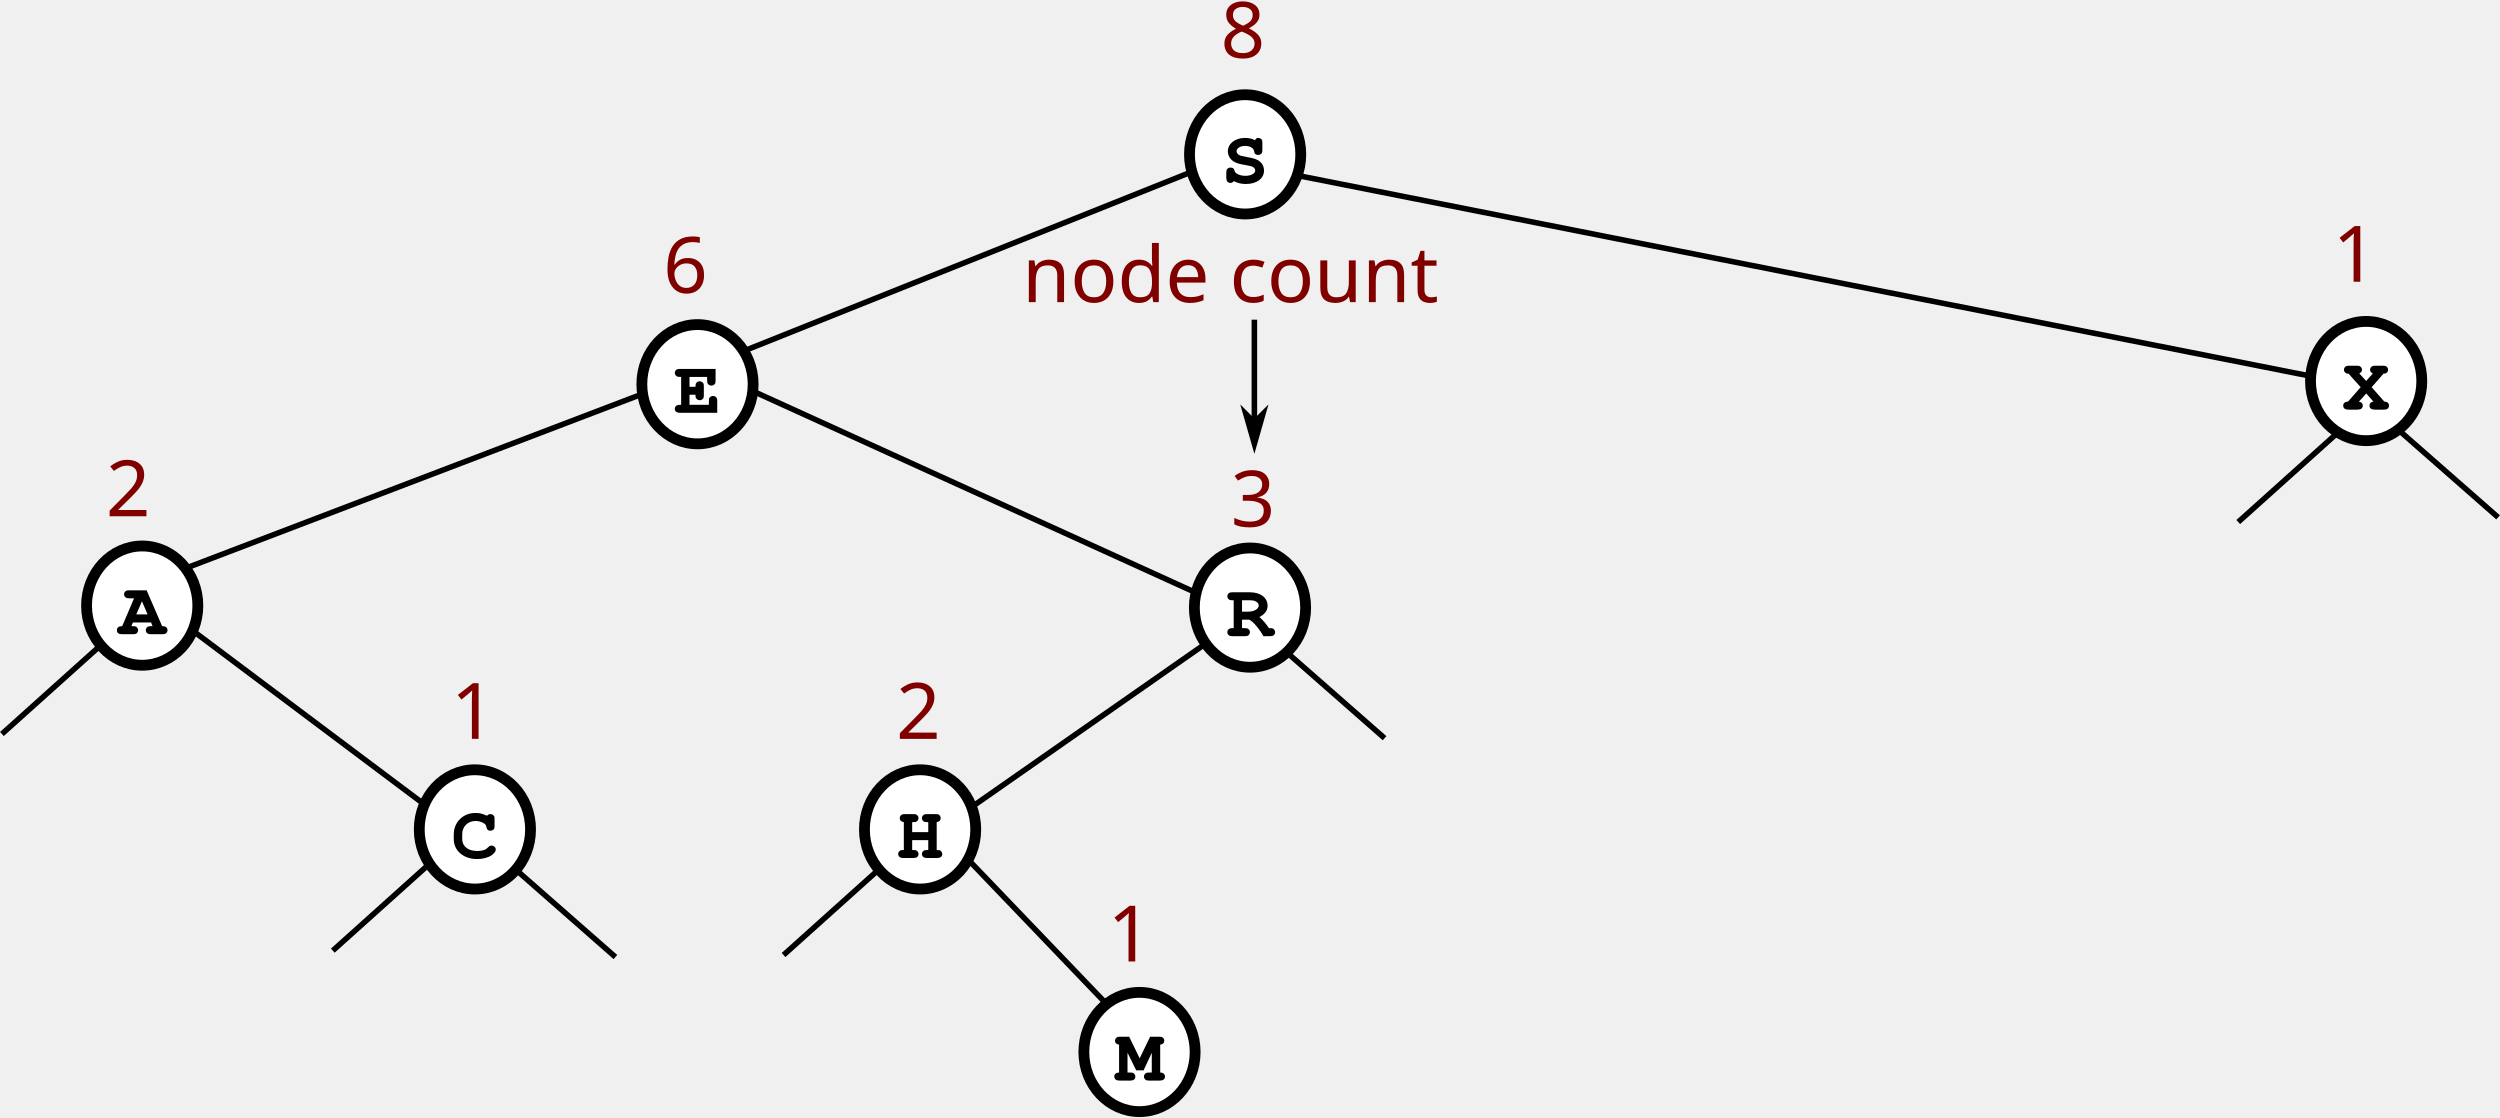
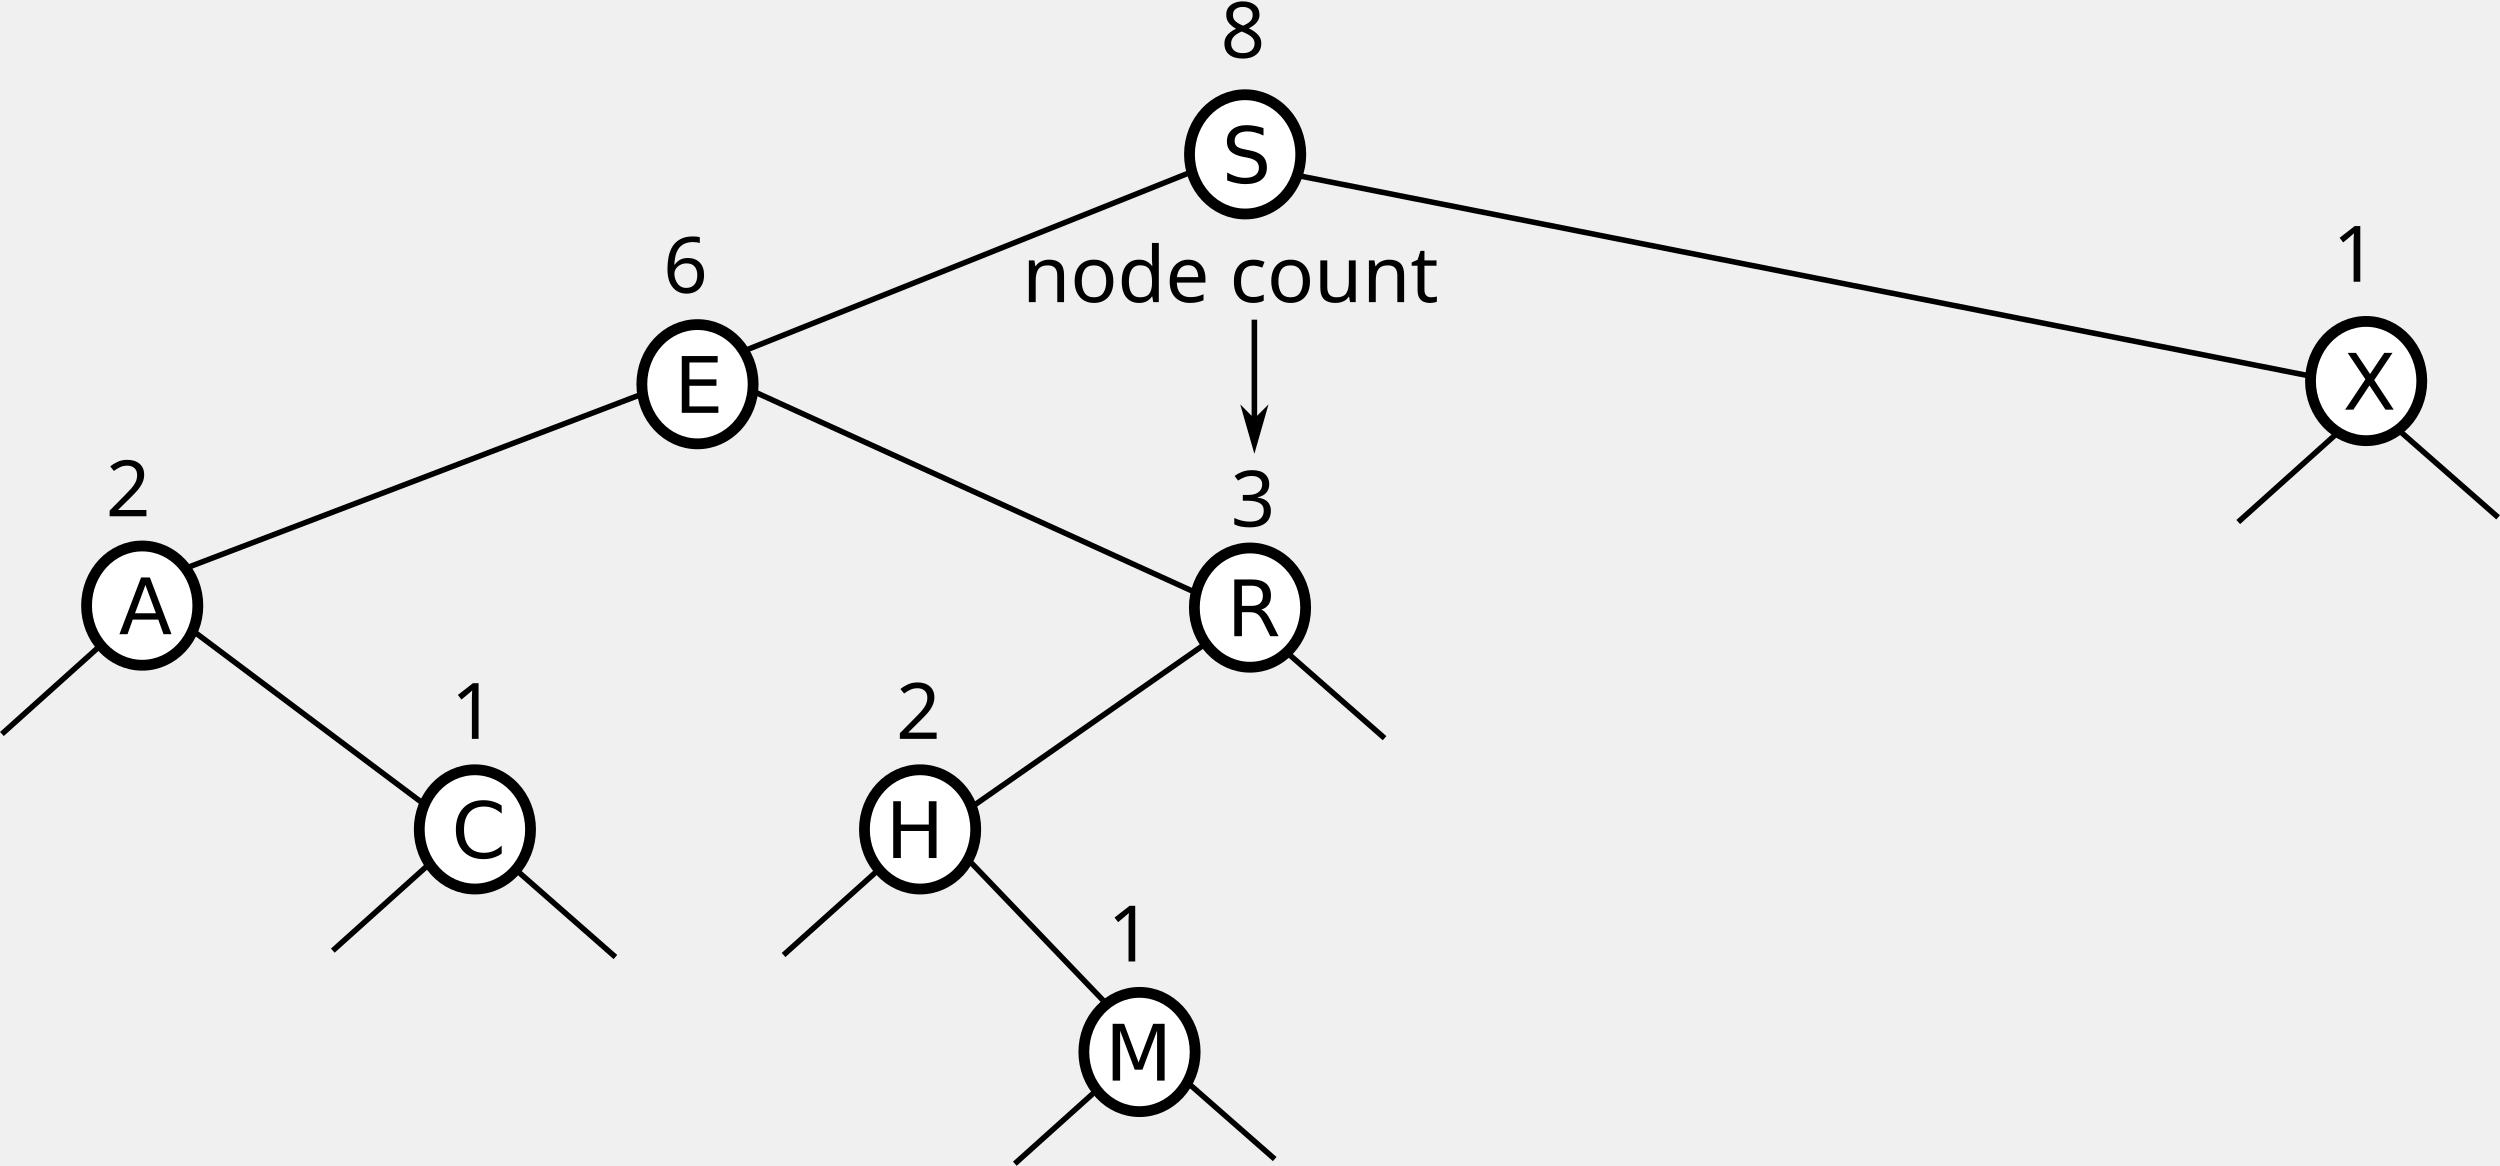
- <svg xmlns="http://www.w3.org/2000/svg" width="449.25" height="200.739" id="svg3163" version="1.1">
+ <svg xmlns="http://www.w3.org/2000/svg" width="449.25" height="209.506" id="svg3163" version="1.1">
  <defs id="defs3165">
    <marker orient="auto" refY="0" refX="0" id="Arrow1Mend" style="overflow:visible">
      <path id="path3917" d="M 0,0 5,-5 -12.5,0 5,5 0,0 z" style="fill-rule:evenodd;stroke:#000000;stroke-width:1pt" transform="matrix(-0.4,0,0,-0.4,-4,0)" />
    </marker>
  </defs>
  <g id="layer1" transform="translate(-169.375,-215.4001)">
+     <path style="fill:none;stroke:#000000;stroke-width:1px;stroke-linecap:butt;stroke-linejoin:miter;stroke-opacity:1" d="m 380.94,408.328 17.5,15.357" id="path3465-9" />
+     <path style="fill:none;stroke:#000000;stroke-width:1px;stroke-linecap:butt;stroke-linejoin:miter;stroke-opacity:1" d="m 369.239,408.808 -17.5,15.714" id="path3431-53-6" />
    <path transform="translate(23.8395,126.4901)" style="fill:#ffffff;fill-opacity:1;stroke:#000000;stroke-width:1.945;stroke-linecap:butt;stroke-miterlimit:4;stroke-opacity:1;stroke-dasharray:none" id="path3020-7" d="m 379.286,116.648 c 0,5.917 -4.477,10.714 -10,10.714 -5.523,0 -10,-4.797 -10,-10.714 0,-5.917 4.477,-10.714 10,-10.714 5.523,0 10,4.797 10,10.714 z" />
-     <text xml:space="preserve" style="font-size:14px;font-style:normal;font-variant:normal;font-weight:bold;font-stretch:normal;line-height:125%;letter-spacing:0px;word-spacing:0px;fill:#000000;fill-opacity:1;stroke:none;font-family:Courier;-inkscape-font-specification:Courier Bold" x="388.924" y="248.28" id="text3022-4">
+     <text xml:space="preserve" style="font-size:14px;font-style:normal;font-variant:normal;font-weight:normal;font-stretch:normal;text-align:start;line-height:125%;letter-spacing:0px;word-spacing:0px;writing-mode:lr-tb;text-anchor:start;fill:#000000;fill-opacity:1;stroke:none;font-family:DejaVu Sans;-inkscape-font-specification:DejaVu Sans" x="388.924" y="248.28" id="text3022-4">
      <tspan id="tspan3024-1" x="388.924" y="248.28">S</tspan>
    </text>
    <path transform="translate(-74.5714,167.7956)" style="fill:#ffffff;fill-opacity:1;stroke:#000000;stroke-width:1.945;stroke-linecap:butt;stroke-miterlimit:4;stroke-opacity:1;stroke-dasharray:none" id="path3020-7-6" d="m 379.286,116.648 c 0,5.917 -4.477,10.714 -10,10.714 -5.523,0 -10,-4.797 -10,-10.714 0,-5.917 4.477,-10.714 10,-10.714 5.523,0 10,4.797 10,10.714 z" />
-     <text xml:space="preserve" style="font-size:14px;font-style:normal;font-variant:normal;font-weight:bold;font-stretch:normal;line-height:125%;letter-spacing:0px;word-spacing:0px;fill:#000000;fill-opacity:1;stroke:none;font-family:Courier;-inkscape-font-specification:Courier Bold" x="290.513" y="289.586" id="text3022-4-4">
+     <text xml:space="preserve" style="font-size:14px;font-style:normal;font-variant:normal;font-weight:normal;font-stretch:normal;text-align:start;line-height:125%;letter-spacing:0px;word-spacing:0px;writing-mode:lr-tb;text-anchor:start;fill:#000000;fill-opacity:1;stroke:none;font-family:DejaVu Sans;-inkscape-font-specification:DejaVu Sans" x="290.513" y="289.586" id="text3022-4-4">
      <tspan id="tspan3024-1-4" x="290.513" y="289.586">E</tspan>
    </text>
    <path transform="translate(225.2857,167.2242)" style="fill:#ffffff;fill-opacity:1;stroke:#000000;stroke-width:1.945;stroke-linecap:butt;stroke-miterlimit:4;stroke-opacity:1;stroke-dasharray:none" id="path3020-7-60" d="m 379.286,116.648 c 0,5.917 -4.477,10.714 -10,10.714 -5.523,0 -10,-4.797 -10,-10.714 0,-5.917 4.477,-10.714 10,-10.714 5.523,0 10,4.797 10,10.714 z" />
-     <text xml:space="preserve" style="font-size:14px;font-style:normal;font-variant:normal;font-weight:bold;font-stretch:normal;line-height:125%;letter-spacing:0px;word-spacing:0px;fill:#000000;fill-opacity:1;stroke:none;font-family:Courier;-inkscape-font-specification:Courier Bold" x="590.37" y="289.014" id="text3022-4-2">
+     <text xml:space="preserve" style="font-size:14px;font-style:normal;font-variant:normal;font-weight:normal;font-stretch:normal;text-align:start;line-height:125%;letter-spacing:0px;word-spacing:0px;writing-mode:lr-tb;text-anchor:start;fill:#000000;fill-opacity:1;stroke:none;font-family:DejaVu Sans;-inkscape-font-specification:DejaVu Sans" x="590.37" y="289.014" id="text3022-4-2">
      <tspan id="tspan3024-1-8" x="590.37" y="289.014">X</tspan>
    </text>
    <path transform="translate(-174.3571,207.5813)" style="fill:#ffffff;fill-opacity:1;stroke:#000000;stroke-width:1.945;stroke-linecap:butt;stroke-miterlimit:4;stroke-opacity:1;stroke-dasharray:none" id="path3020-7-9" d="m 379.286,116.648 c 0,5.917 -4.477,10.714 -10,10.714 -5.523,0 -10,-4.797 -10,-10.714 0,-5.917 4.477,-10.714 10,-10.714 5.523,0 10,4.797 10,10.714 z" />
-     <text xml:space="preserve" style="font-size:14px;font-style:normal;font-variant:normal;font-weight:bold;font-stretch:normal;line-height:125%;letter-spacing:0px;word-spacing:0px;fill:#000000;fill-opacity:1;stroke:none;font-family:Courier;-inkscape-font-specification:Courier Bold" x="190.727" y="329.371" id="text3022-4-21">
+     <text xml:space="preserve" style="font-size:14px;font-style:normal;font-variant:normal;font-weight:normal;font-stretch:normal;text-align:start;line-height:125%;letter-spacing:0px;word-spacing:0px;writing-mode:lr-tb;text-anchor:start;fill:#000000;fill-opacity:1;stroke:none;font-family:DejaVu Sans;-inkscape-font-specification:DejaVu Sans" x="190.727" y="329.371" id="text3022-4-21">
      <tspan id="tspan3024-1-7" x="190.727" y="329.371">A</tspan>
    </text>
    <path transform="translate(24.7143,207.9385)" style="fill:#ffffff;fill-opacity:1;stroke:#000000;stroke-width:1.945;stroke-linecap:butt;stroke-miterlimit:4;stroke-opacity:1;stroke-dasharray:none" id="path3020-7-9-4" d="m 379.286,116.648 c 0,5.917 -4.477,10.714 -10,10.714 -5.523,0 -10,-4.797 -10,-10.714 0,-5.917 4.477,-10.714 10,-10.714 5.523,0 10,4.797 10,10.714 z" />
-     <text xml:space="preserve" style="font-size:14px;font-style:normal;font-variant:normal;font-weight:bold;font-stretch:normal;line-height:125%;letter-spacing:0px;word-spacing:0px;fill:#000000;fill-opacity:1;stroke:none;font-family:Courier;-inkscape-font-specification:Courier Bold" x="389.799" y="329.728" id="text3022-4-21-2">
+     <text xml:space="preserve" style="font-size:14px;font-style:normal;font-variant:normal;font-weight:normal;font-stretch:normal;text-align:start;line-height:125%;letter-spacing:0px;word-spacing:0px;writing-mode:lr-tb;text-anchor:start;fill:#000000;fill-opacity:1;stroke:none;font-family:DejaVu Sans;-inkscape-font-specification:DejaVu Sans" x="389.799" y="329.728" id="text3022-4-21-2">
      <tspan id="tspan3024-1-7-8" x="389.799" y="329.728">R</tspan>
    </text>
    <path transform="translate(-114.5714,247.7956)" style="fill:#ffffff;fill-opacity:1;stroke:#000000;stroke-width:1.945;stroke-linecap:butt;stroke-miterlimit:4;stroke-opacity:1;stroke-dasharray:none" id="path3020-7-9-3" d="m 379.286,116.648 c 0,5.917 -4.477,10.714 -10,10.714 -5.523,0 -10,-4.797 -10,-10.714 0,-5.917 4.477,-10.714 10,-10.714 5.523,0 10,4.797 10,10.714 z" />
-     <text xml:space="preserve" style="font-size:14px;font-style:normal;font-variant:normal;font-weight:bold;font-stretch:normal;line-height:125%;letter-spacing:0px;word-spacing:0px;fill:#000000;fill-opacity:1;stroke:none;font-family:Courier;-inkscape-font-specification:Courier Bold" x="250.513" y="369.586" id="text3022-4-21-4">
+     <text xml:space="preserve" style="font-size:14px;font-style:normal;font-variant:normal;font-weight:normal;font-stretch:normal;text-align:start;line-height:125%;letter-spacing:0px;word-spacing:0px;writing-mode:lr-tb;text-anchor:start;fill:#000000;fill-opacity:1;stroke:none;font-family:DejaVu Sans;-inkscape-font-specification:DejaVu Sans" x="250.513" y="369.586" id="text3022-4-21-4">
      <tspan id="tspan3024-1-7-4" x="250.513" y="369.586">C</tspan>
    </text>
    <path transform="translate(-34.5714,247.7956)" style="fill:#ffffff;fill-opacity:1;stroke:#000000;stroke-width:1.945;stroke-linecap:butt;stroke-miterlimit:4;stroke-opacity:1;stroke-dasharray:none" id="path3020-7-9-9" d="m 379.286,116.648 c 0,5.917 -4.477,10.714 -10,10.714 -5.523,0 -10,-4.797 -10,-10.714 0,-5.917 4.477,-10.714 10,-10.714 5.523,0 10,4.797 10,10.714 z" />
-     <text xml:space="preserve" style="font-size:14px;font-style:normal;font-variant:normal;font-weight:bold;font-stretch:normal;line-height:125%;letter-spacing:0px;word-spacing:0px;fill:#000000;fill-opacity:1;stroke:none;font-family:Courier;-inkscape-font-specification:Courier Bold" x="330.513" y="369.586" id="text3022-4-21-3">
-       <tspan id="tspan3024-1-7-49" x="330.513" y="369.586">H</tspan>
+     <text xml:space="preserve" style="font-size:14px;font-style:normal;font-variant:normal;font-weight:normal;font-stretch:normal;text-align:start;line-height:125%;letter-spacing:0px;word-spacing:0px;writing-mode:lr-tb;text-anchor:start;fill:#000000;fill-opacity:1;stroke:none;font-family:DejaVu Sans;-inkscape-font-specification:DejaVu Sans" x="328.513" y="369.586" id="text3022-4-21-3">
+       <tspan id="tspan3024-1-7-49" x="328.513" y="369.586">H</tspan>
    </text>
    <path transform="translate(4.8572,287.7956)" style="fill:#ffffff;fill-opacity:1;stroke:#000000;stroke-width:1.945;stroke-linecap:butt;stroke-miterlimit:4;stroke-opacity:1;stroke-dasharray:none" id="path3020-7-9-49" d="m 379.286,116.648 c 0,5.917 -4.477,10.714 -10,10.714 -5.523,0 -10,-4.797 -10,-10.714 0,-5.917 4.477,-10.714 10,-10.714 5.523,0 10,4.797 10,10.714 z" />
-     <text xml:space="preserve" style="font-size:14px;font-style:normal;font-variant:normal;font-weight:bold;font-stretch:normal;line-height:125%;letter-spacing:0px;word-spacing:0px;fill:#000000;fill-opacity:1;stroke:none;font-family:Courier;-inkscape-font-specification:Courier Bold" x="369.942" y="409.586" id="text3022-4-21-5">
-       <tspan id="tspan3024-1-7-46" x="369.942" y="409.586">M</tspan>
+     <text xml:space="preserve" style="font-size:14px;font-style:normal;font-variant:normal;font-weight:normal;font-stretch:normal;text-align:start;line-height:125%;letter-spacing:0px;word-spacing:0px;writing-mode:lr-tb;text-anchor:start;fill:#000000;fill-opacity:1;stroke:none;font-family:DejaVu Sans;-inkscape-font-specification:DejaVu Sans" x="367.942" y="409.586" id="text3022-4-21-5">
+       <tspan id="tspan3024-1-7-46" x="367.942" y="409.586">M</tspan>
    </text>
    <path style="fill:none;stroke:#000000;stroke-width:1px;stroke-linecap:butt;stroke-linejoin:miter;stroke-opacity:1" d="m 203.286,317.301 81.429,-31.071" id="path3417" />
    <path style="fill:none;stroke:#000000;stroke-width:1px;stroke-linecap:butt;stroke-linejoin:miter;stroke-opacity:1" d="m 303.286,278.372 80.357,-32.143" id="path3419" />
    <path style="fill:none;stroke:#000000;stroke-width:1px;stroke-linecap:butt;stroke-linejoin:miter;stroke-opacity:1" d="m 204,328.729 41.429,31.071" id="path3421" />
    <path style="fill:none;stroke:#000000;stroke-width:1px;stroke-linecap:butt;stroke-linejoin:miter;stroke-opacity:1" d="m 305.071,285.872 79.286,36.071" id="path3423" />
    <path style="fill:none;stroke:#000000;stroke-width:1px;stroke-linecap:butt;stroke-linejoin:miter;stroke-opacity:1" d="m 344.357,360.158 41.429,-28.929" id="path3425" />
    <path style="fill:none;stroke:#000000;stroke-width:1px;stroke-linecap:butt;stroke-linejoin:miter;stroke-opacity:1" d="m 343.286,369.801 24.643,25.714" id="path3427" />
    <path style="fill:none;stroke:#000000;stroke-width:1px;stroke-linecap:butt;stroke-linejoin:miter;stroke-opacity:1" d="m 402.571,246.944 182.143,36.071" id="path3429" />
    <path style="fill:none;stroke:#000000;stroke-width:1px;stroke-linecap:butt;stroke-linejoin:miter;stroke-opacity:1" d="m 187.214,331.586 -17.5,15.714" id="path3431" />
    <path style="fill:none;stroke:#000000;stroke-width:1px;stroke-linecap:butt;stroke-linejoin:miter;stroke-opacity:1" d="m 246.679,370.515 -17.5,15.714" id="path3431-6" />
    <path style="fill:none;stroke:#000000;stroke-width:1px;stroke-linecap:butt;stroke-linejoin:miter;stroke-opacity:1" d="m 327.679,371.301 -17.5,15.714" id="path3431-5" />
    <path style="fill:none;stroke:#000000;stroke-width:1px;stroke-linecap:butt;stroke-linejoin:miter;stroke-opacity:1" d="m 589.085,293.495 -17.5,15.714" id="path3431-53" />
    <path style="fill:none;stroke:#000000;stroke-width:1px;stroke-linecap:butt;stroke-linejoin:miter;stroke-opacity:1" d="m 600.786,293.015 17.5,15.357" id="path3465" />
    <path style="fill:none;stroke:#000000;stroke-width:1px;stroke-linecap:butt;stroke-linejoin:miter;stroke-opacity:1" d="m 400.679,332.694 17.5,15.357" id="path3465-1" />
    <path style="fill:none;stroke:#000000;stroke-width:1px;stroke-linecap:butt;stroke-linejoin:miter;stroke-opacity:1" d="m 262.464,372.023 17.5,15.357" id="path3465-1-1" />
-     <text xml:space="preserve" style="font-size:14px;font-style:normal;font-variant:normal;font-weight:normal;font-stretch:normal;line-height:125%;letter-spacing:0px;word-spacing:0px;fill:#800000;fill-opacity:1;stroke:none;font-family:Sans;-inkscape-font-specification:Sans" x="353.071" y="269.702" id="text3109">
+     <text xml:space="preserve" style="font-size:14px;font-style:normal;font-variant:normal;font-weight:normal;font-stretch:normal;line-height:125%;letter-spacing:0px;word-spacing:0px;fill:#000000;fill-opacity:1;stroke:none;font-family:Sans;-inkscape-font-specification:Sans" x="353.071" y="269.702" id="text3109">
      <tspan id="tspan3111" x="353.071" y="269.702">node count</tspan>
    </text>
    <path style="fill:none;stroke:#000000;stroke-width:1px;stroke-linecap:butt;stroke-linejoin:miter;stroke-opacity:1;marker-end:url(#Arrow1Mend)" d="m 394.786,272.845 0,22.143" id="path3134" />
-     <text xml:space="preserve" style="font-size:14px;font-style:normal;font-variant:normal;font-weight:normal;font-stretch:normal;line-height:125%;letter-spacing:0px;word-spacing:0px;fill:#800000;fill-opacity:1;stroke:none;font-family:Sans;-inkscape-font-specification:Sans" x="388.714" y="225.791" id="text3331">
+     <text xml:space="preserve" style="font-size:14px;font-style:normal;font-variant:normal;font-weight:normal;font-stretch:normal;line-height:125%;letter-spacing:0px;word-spacing:0px;fill:#000000;fill-opacity:1;stroke:none;font-family:Sans;-inkscape-font-specification:Sans" x="388.714" y="225.791" id="text3331">
      <tspan id="tspan3333" x="388.714" y="225.791">8</tspan>
    </text>
-     <text xml:space="preserve" style="font-size:14px;font-style:normal;font-variant:normal;font-weight:normal;font-stretch:normal;line-height:125%;letter-spacing:0px;word-spacing:0px;fill:#800000;fill-opacity:1;stroke:none;font-family:Sans;-inkscape-font-specification:Sans" x="288.55" y="268.03" id="text3331-1">
+     <text xml:space="preserve" style="font-size:14px;font-style:normal;font-variant:normal;font-weight:normal;font-stretch:normal;line-height:125%;letter-spacing:0px;word-spacing:0px;fill:#000000;fill-opacity:1;stroke:none;font-family:Sans;-inkscape-font-specification:Sans" x="288.55" y="268.03" id="text3331-1">
      <tspan id="tspan3333-0" x="288.55" y="268.03">6</tspan>
    </text>
-     <text xml:space="preserve" style="font-size:14px;font-style:normal;font-variant:normal;font-weight:normal;font-stretch:normal;line-height:125%;letter-spacing:0px;word-spacing:0px;fill:#800000;fill-opacity:1;stroke:none;font-family:Sans;-inkscape-font-specification:Sans" x="588.55" y="266.03" id="text3331-3">
+     <text xml:space="preserve" style="font-size:14px;font-style:normal;font-variant:normal;font-weight:normal;font-stretch:normal;line-height:125%;letter-spacing:0px;word-spacing:0px;fill:#000000;fill-opacity:1;stroke:none;font-family:Sans;-inkscape-font-specification:Sans" x="588.55" y="266.03" id="text3331-3">
      <tspan id="tspan3333-6" x="588.55" y="266.03">1</tspan>
    </text>
-     <text xml:space="preserve" style="font-size:14px;font-style:normal;font-variant:normal;font-weight:normal;font-stretch:normal;line-height:125%;letter-spacing:0px;word-spacing:0px;fill:#800000;fill-opacity:1;stroke:none;font-family:Sans;-inkscape-font-specification:Sans" x="390.55" y="310.03" id="text3331-16">
+     <text xml:space="preserve" style="font-size:14px;font-style:normal;font-variant:normal;font-weight:normal;font-stretch:normal;line-height:125%;letter-spacing:0px;word-spacing:0px;fill:#000000;fill-opacity:1;stroke:none;font-family:Sans;-inkscape-font-specification:Sans" x="390.55" y="310.03" id="text3331-16">
      <tspan id="tspan3333-5" x="390.55" y="310.03">3</tspan>
    </text>
-     <text xml:space="preserve" style="font-size:14px;font-style:normal;font-variant:normal;font-weight:normal;font-stretch:normal;line-height:125%;letter-spacing:0px;word-spacing:0px;fill:#800000;fill-opacity:1;stroke:none;font-family:Sans;-inkscape-font-specification:Sans" x="188.407" y="308.173" id="text3331-35">
+     <text xml:space="preserve" style="font-size:14px;font-style:normal;font-variant:normal;font-weight:normal;font-stretch:normal;line-height:125%;letter-spacing:0px;word-spacing:0px;fill:#000000;fill-opacity:1;stroke:none;font-family:Sans;-inkscape-font-specification:Sans" x="188.407" y="308.173" id="text3331-35">
      <tspan id="tspan3333-51" x="188.407" y="308.173">2</tspan>
    </text>
-     <text xml:space="preserve" style="font-size:14px;font-style:normal;font-variant:normal;font-weight:normal;font-stretch:normal;line-height:125%;letter-spacing:0px;word-spacing:0px;fill:#800000;fill-opacity:1;stroke:none;font-family:Sans;-inkscape-font-specification:Sans" x="250.407" y="348.173" id="text3331-6">
+     <text xml:space="preserve" style="font-size:14px;font-style:normal;font-variant:normal;font-weight:normal;font-stretch:normal;line-height:125%;letter-spacing:0px;word-spacing:0px;fill:#000000;fill-opacity:1;stroke:none;font-family:Sans;-inkscape-font-specification:Sans" x="250.407" y="348.173" id="text3331-6">
      <tspan id="tspan3333-3" x="250.407" y="348.173">1</tspan>
    </text>
-     <text xml:space="preserve" style="font-size:14px;font-style:normal;font-variant:normal;font-weight:normal;font-stretch:normal;line-height:125%;letter-spacing:0px;word-spacing:0px;fill:#800000;fill-opacity:1;stroke:none;font-family:Sans;-inkscape-font-specification:Sans" x="330.407" y="348.173" id="text3331-8">
+     <text xml:space="preserve" style="font-size:14px;font-style:normal;font-variant:normal;font-weight:normal;font-stretch:normal;line-height:125%;letter-spacing:0px;word-spacing:0px;fill:#000000;fill-opacity:1;stroke:none;font-family:Sans;-inkscape-font-specification:Sans" x="330.407" y="348.173" id="text3331-8">
      <tspan id="tspan3333-8" x="330.407" y="348.173">2</tspan>
    </text>
-     <text xml:space="preserve" style="font-size:14px;font-style:normal;font-variant:normal;font-weight:normal;font-stretch:normal;line-height:125%;letter-spacing:0px;word-spacing:0px;fill:#800000;fill-opacity:1;stroke:none;font-family:Sans;-inkscape-font-specification:Sans" x="368.407" y="388.173" id="text3331-352">
+     <text xml:space="preserve" style="font-size:14px;font-style:normal;font-variant:normal;font-weight:normal;font-stretch:normal;line-height:125%;letter-spacing:0px;word-spacing:0px;fill:#000000;fill-opacity:1;stroke:none;font-family:Sans;-inkscape-font-specification:Sans" x="368.407" y="388.173" id="text3331-352">
      <tspan id="tspan3333-63" x="368.407" y="388.173">1</tspan>
    </text>
  </g>
</svg>
